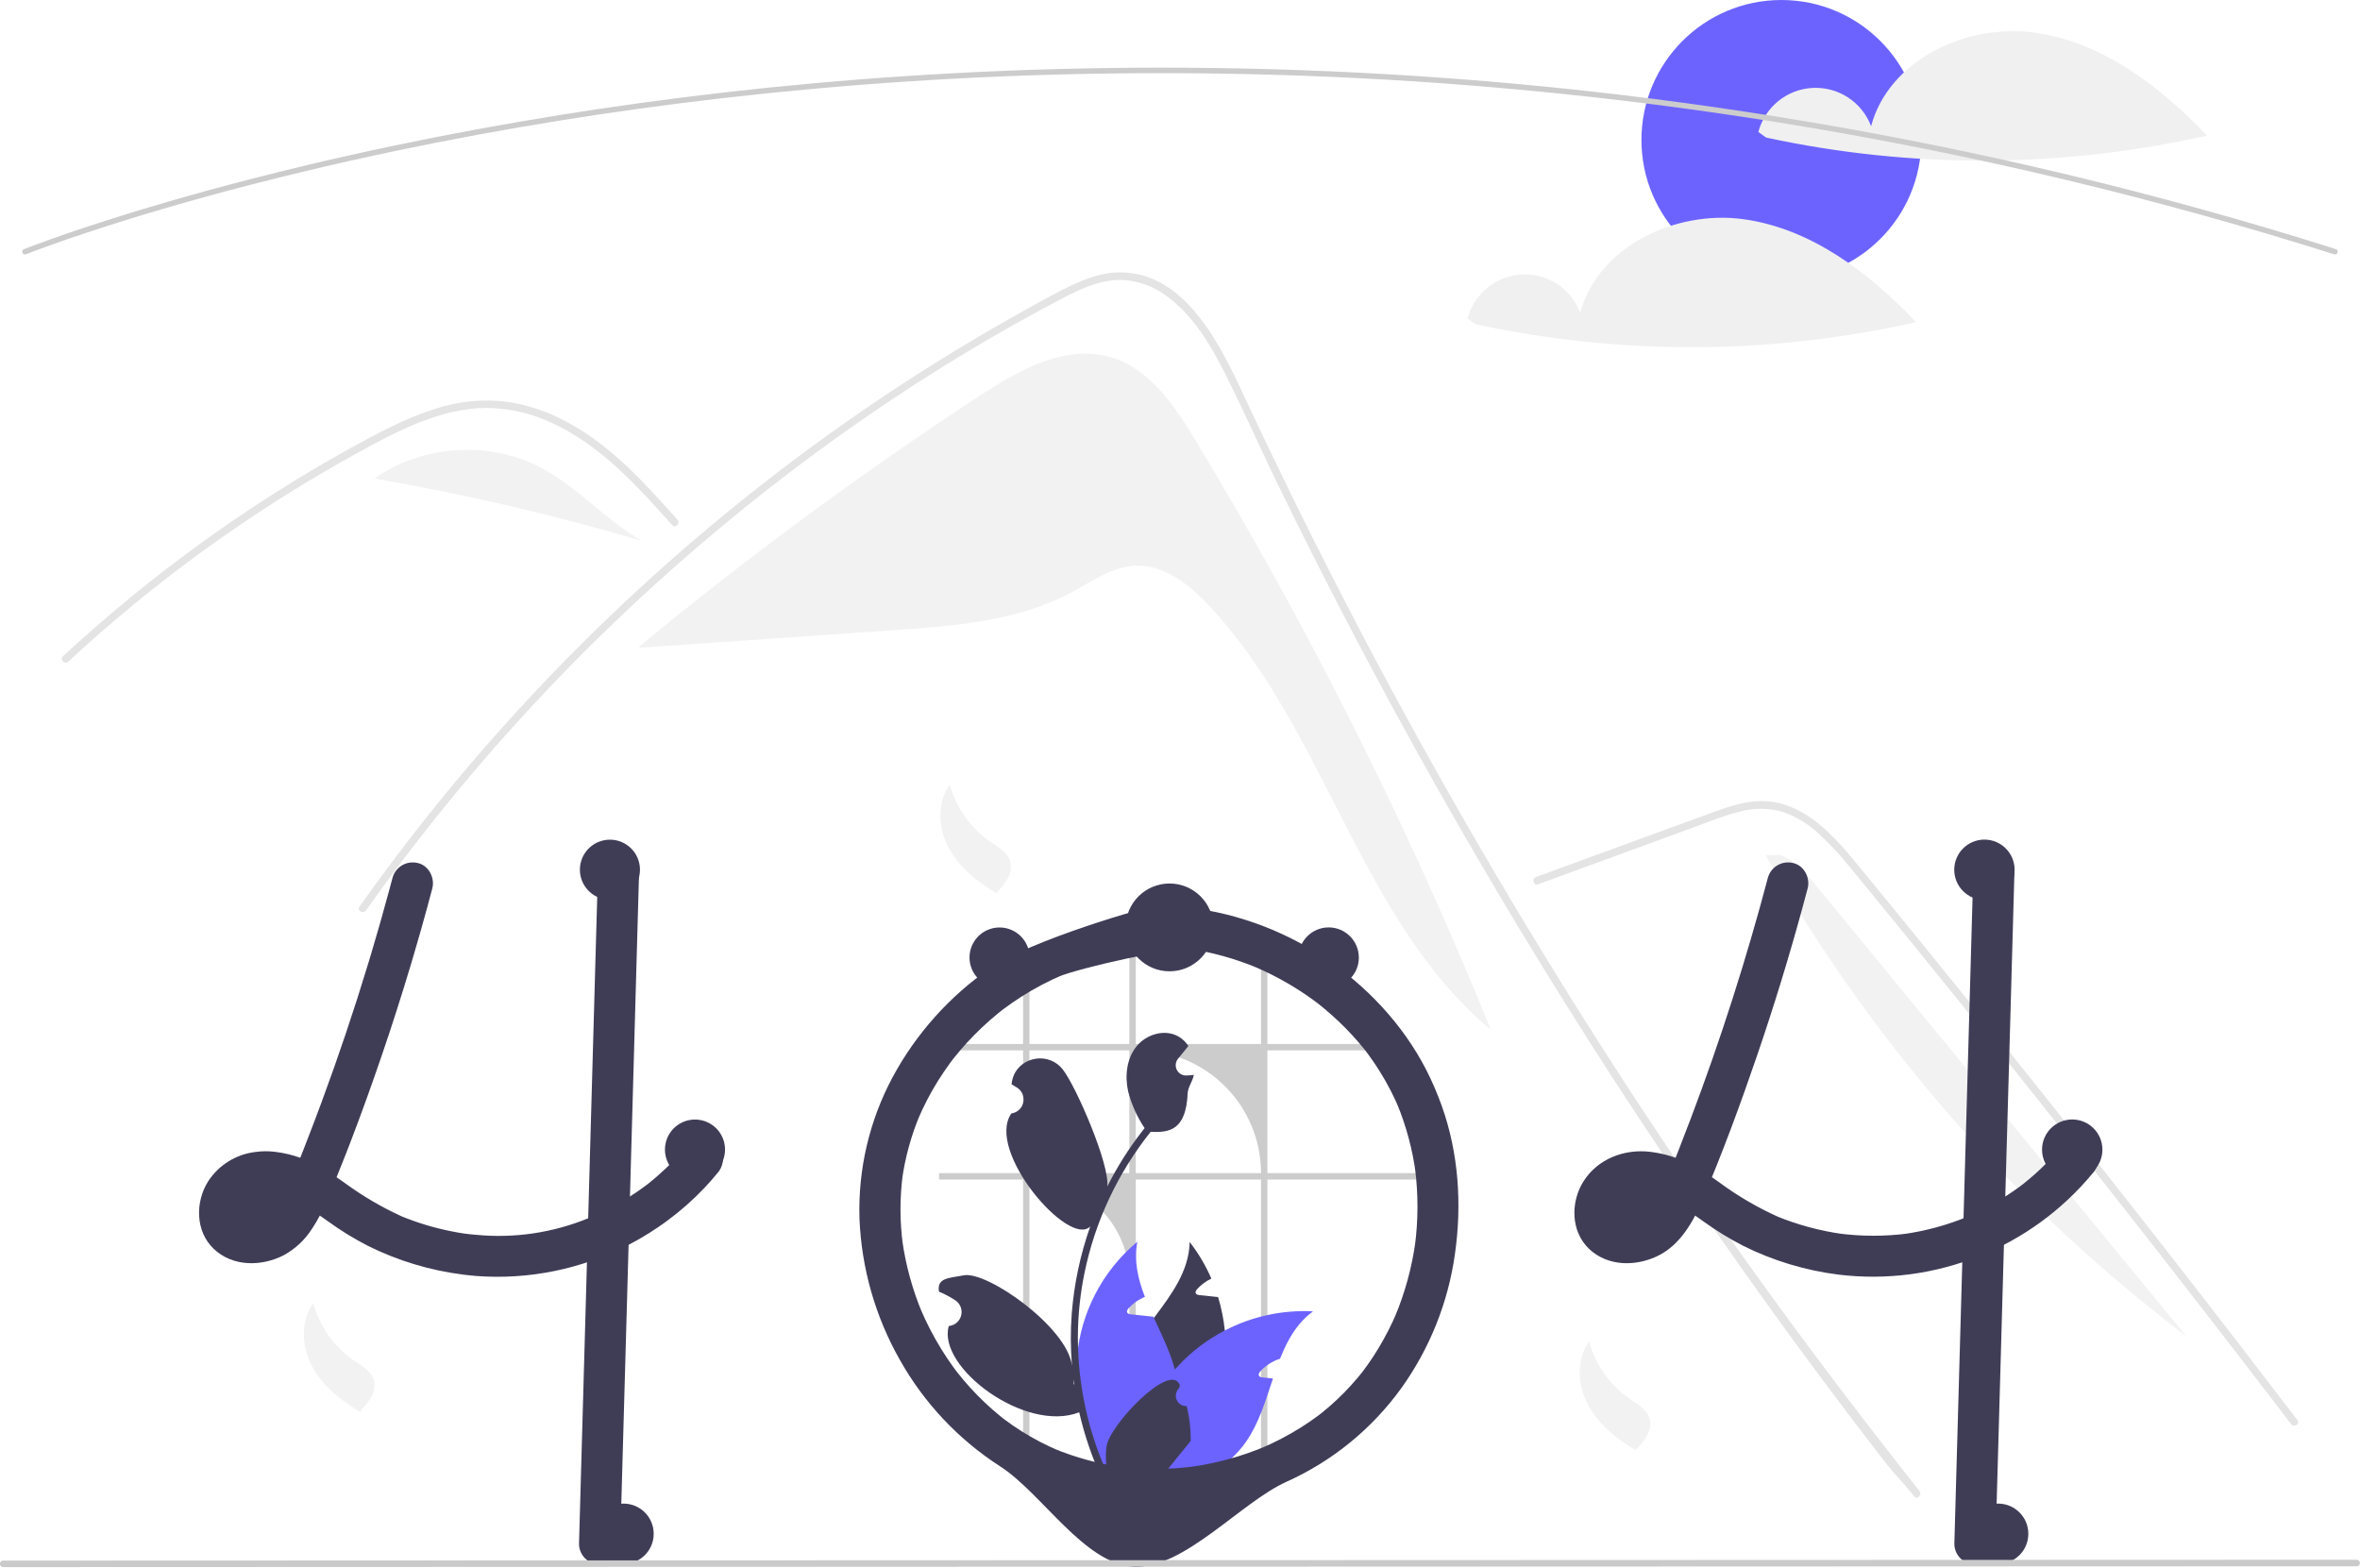
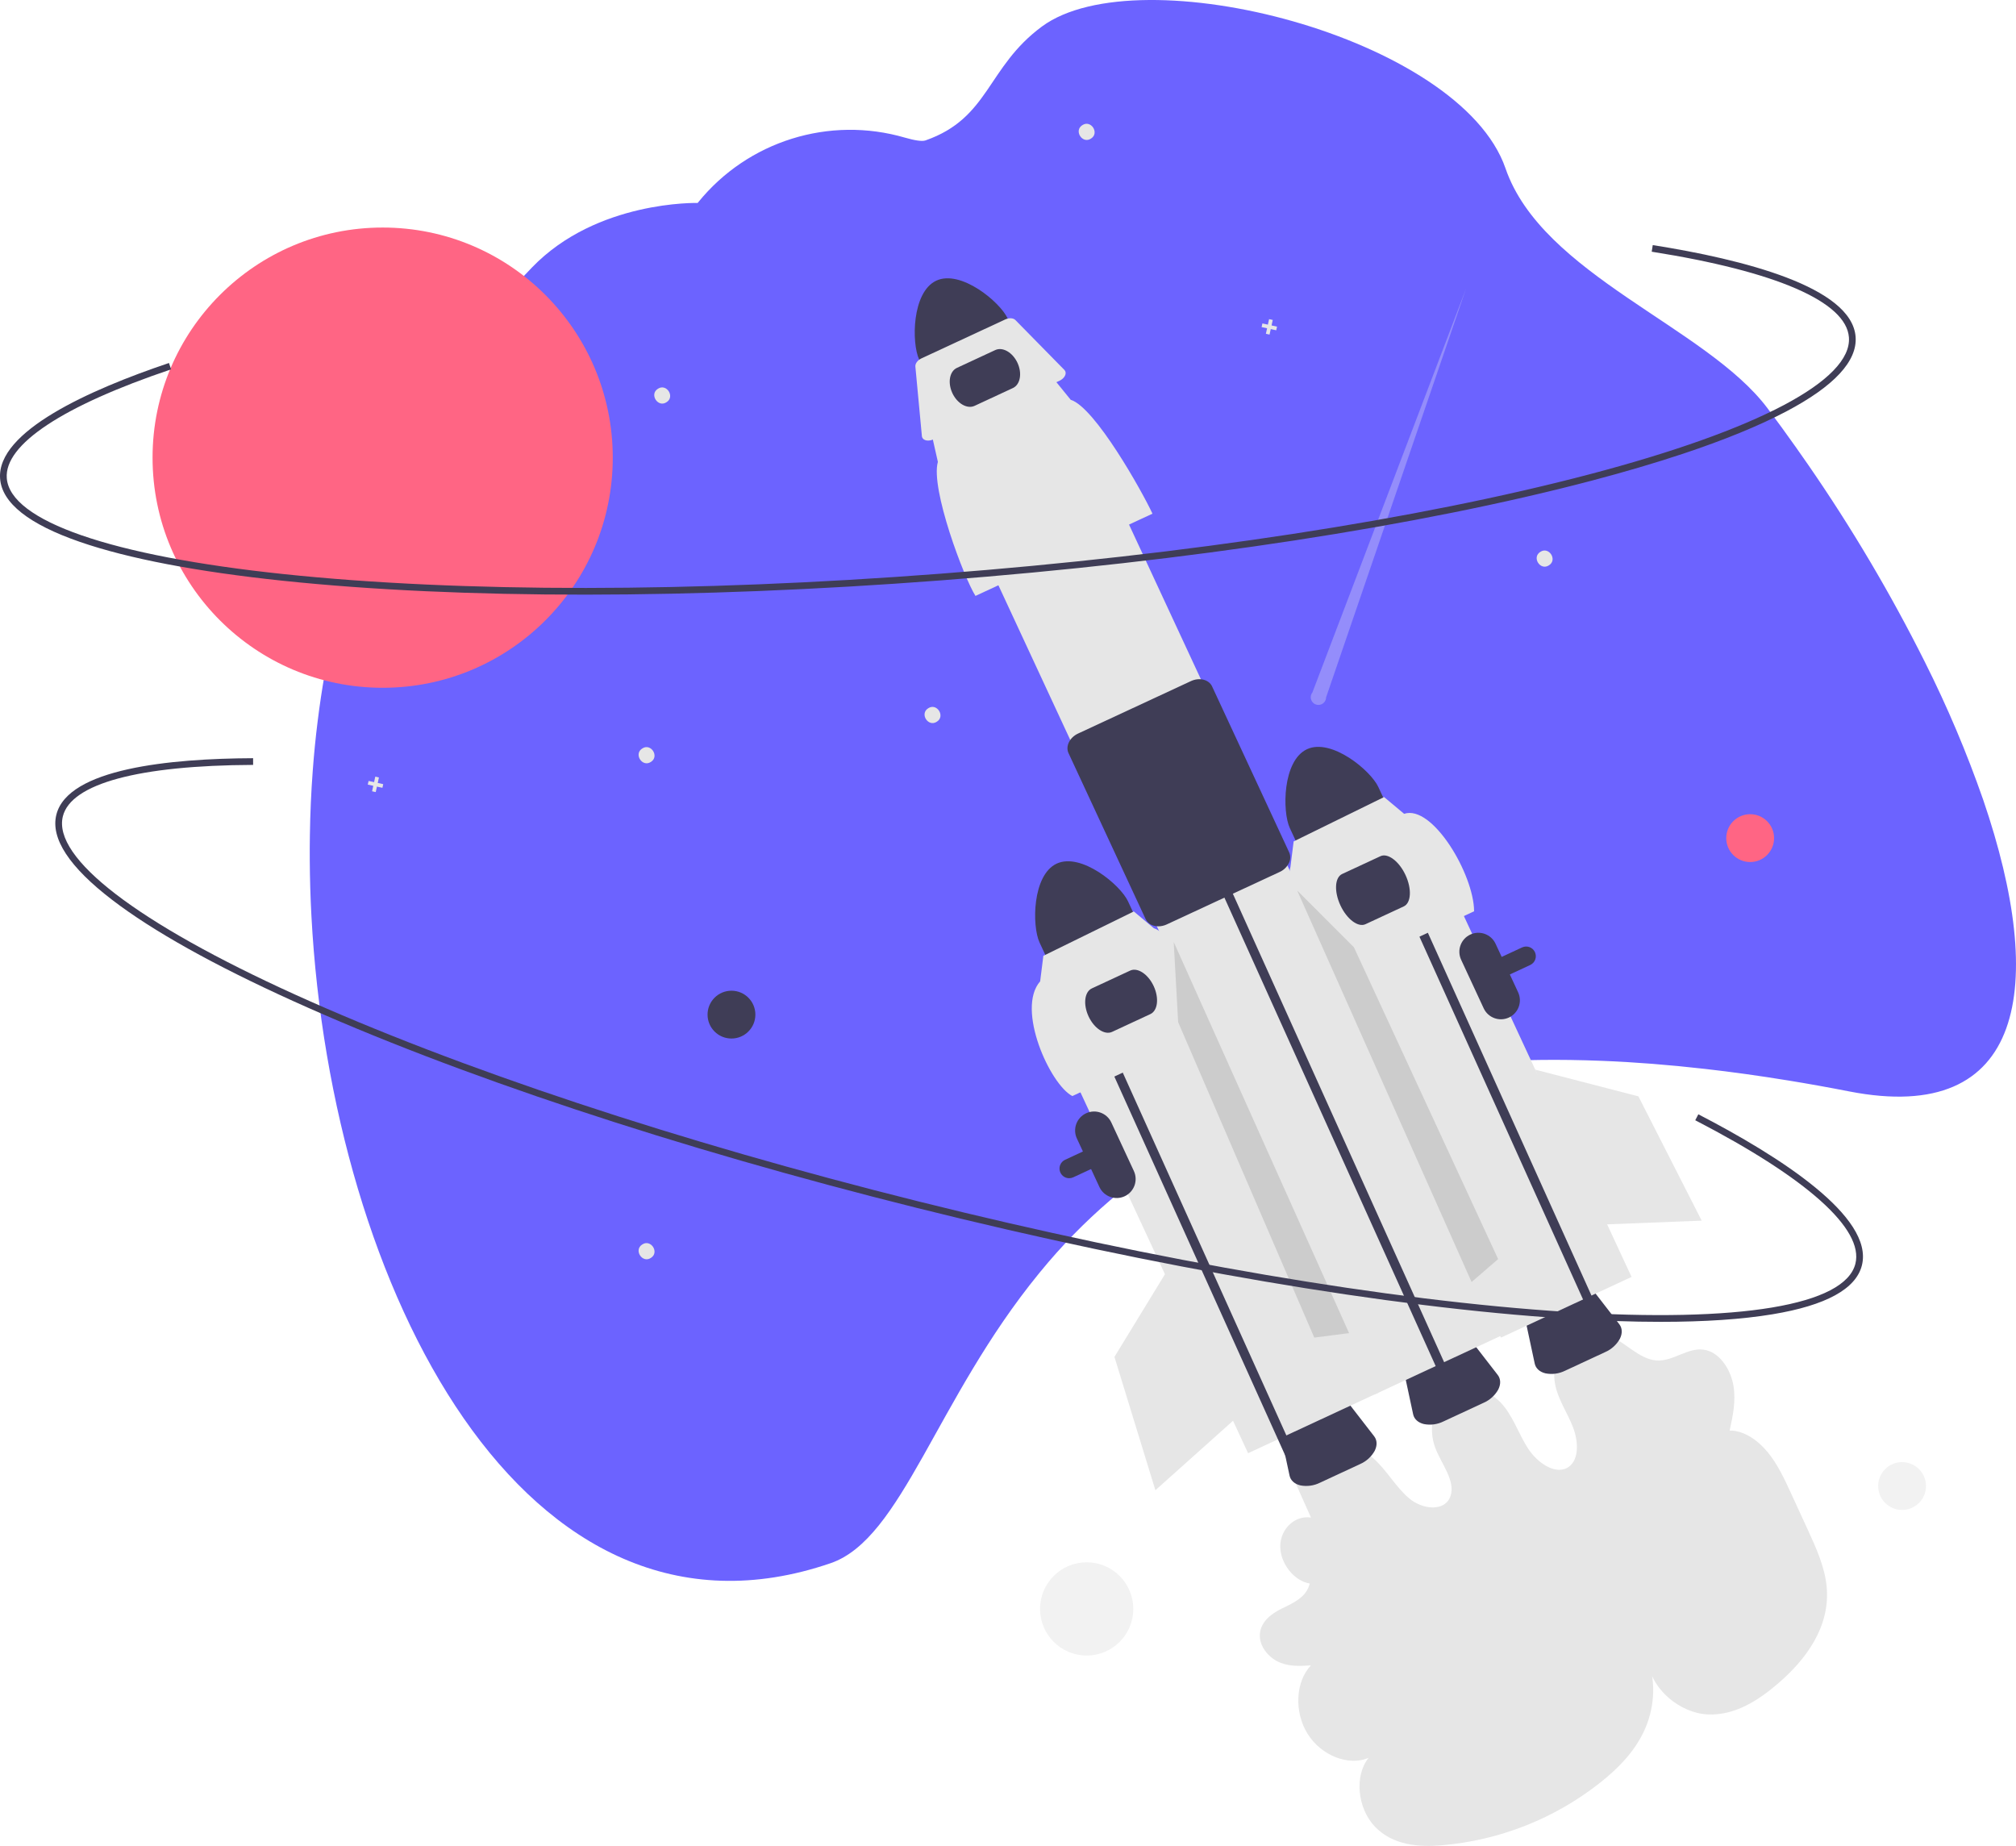
- <svg xmlns="http://www.w3.org/2000/svg" data-name="Layer 1" width="860.131" height="571.148" viewBox="0 0 860.131 571.148">
-   <path d="M605.67,324.953c-7.669-12.684-16.757-26.228-30.99-30.37-16.482-4.796-33.413,4.732-47.775,14.135a1392.157,1392.157,0,0,0-123.893,91.283l.043.492q46.226-3.188,92.451-6.376c22.265-1.535,45.296-3.283,64.972-13.816,7.467-3.997,14.745-9.336,23.206-9.708,10.512-.462,19.677,6.879,26.88,14.549,42.607,45.371,54.937,114.754,102.738,154.616A1516.995,1516.995,0,0,0,605.67,324.953Z" transform="translate(-169.9343 -164.426)" fill="#f2f2f2" />
-   <path d="M867.571,709.781c-4.712-5.95-6.637-7.343-11.285-13.348q-56.764-73.416-106.708-151.792-33.924-53.23-64.483-108.504-14.549-26.278-28.3-52.969-10.67-20.695-20.865-41.638c-1.944-3.988-3.832-7.994-5.711-12.009-4.428-9.442-8.773-18.93-13.439-28.244-5.317-10.616-11.789-21.745-21.553-28.877a29.405,29.405,0,0,0-15.319-5.895c-7.948-.513-15.282,2.769-22.176,6.353-50.439,26.301-97.659,59.276-140.37,96.798A730.778,730.778,0,0,0,303.322,496.247c-1.008,1.439-3.392.064-2.374-1.384q6.009-8.498,12.257-16.813A734.817,734.817,0,0,1,500.805,303.064q18.248-11.826,37.183-22.542c6.362-3.603,12.752-7.16,19.251-10.497,6.371-3.273,13.137-6.215,20.416-6.325,24.77-.385,37.595,27.667,46.405,46.542q4.153,8.911,8.406,17.766,16.075,33.621,33.387,66.628,10.685,20.379,21.837,40.52,34.707,62.718,73.779,122.897c34.506,53.143,68.737,100.089,108.046,149.785C870.596,709.213,868.662,711.175,867.571,709.781Z" transform="translate(-169.9343 -164.426)" fill="#e4e4e4" />
-   <path d="M414.916,355.804c-1.439-1.604-2.869-3.209-4.318-4.813-11.422-12.633-23.679-25.118-39.364-32.361a57.11,57.11,0,0,0-23.927-5.546c-8.562.028-16.932,2.273-24.843,5.418-3.74,1.494-7.398,3.19-11.001,4.996-4.116,2.072-8.159,4.281-12.183,6.509q-11.331,6.27-22.368,13.091-21.961,13.572-42.546,29.216-10.671,8.113-20.902,16.758-9.516,8.031-18.646,16.492c-1.302,1.201-3.245-.743-1.944-1.943,1.604-1.494,3.227-2.979,4.85-4.446q6.875-6.215,13.971-12.193,12.939-10.918,26.549-20.993,21.163-15.676,43.783-29.225,11.304-6.765,22.918-12.963c2.338-1.247,4.703-2.466,7.096-3.621a113.116,113.116,0,0,1,16.868-6.866,60.006,60.006,0,0,1,25.476-2.503,66.327,66.327,0,0,1,23.505,8.131c15.401,8.608,27.346,21.919,38.97,34.909C418.033,355.171,416.099,357.124,414.916,355.804Z" transform="translate(-169.9343 -164.426)" fill="#e4e4e4" />
-   <path d="M730.477,486.711l36.905-13.498,18.323-6.702c5.968-2.183,11.921-4.667,18.09-6.23a28.539,28.539,0,0,1,16.374.209,37.738,37.738,0,0,1,12.771,7.917,103.64,103.64,0,0,1,10.475,11.186c3.989,4.794,7.92,9.639,11.868,14.467q24.441,29.891,48.563,60.041,24.121,30.15,47.92,60.556,23.857,30.48,47.385,61.216,2.882,3.765,5.76,7.534c1.06,1.388,3.449.02,2.375-1.388Q983.582,650.974,959.549,620.184q-24.092-30.864-48.516-61.466-24.424-30.601-49.179-60.937-6.167-7.558-12.354-15.099c-3.48-4.241-6.92-8.527-10.736-12.474-7.005-7.245-15.758-13.648-26.234-13.822-6.16-.102-12.121,1.852-17.844,3.923-6.17,2.232-12.325,4.506-18.486,6.759l-37.163,13.592-9.291,3.398c-1.649.603-.937,3.262.731,2.652Z" transform="translate(-169.9343 -164.426)" fill="#e4e4e4" />
-   <path d="M366.377,334.526c-18.754-9.639-42.771-7.751-60.005,4.291a855.847,855.847,0,0,1,97.371,22.726C390.46,353.759,380.07,341.563,366.377,334.526Z" transform="translate(-169.9343 -164.426)" fill="#f2f2f2" />
-   <path d="M306.188,338.784l-3.61,2.935c1.221-1.027,2.491-1.99,3.795-2.901C306.311,338.807,306.249,338.795,306.188,338.784Z" transform="translate(-169.9343 -164.426)" fill="#f2f2f2" />
-   <path d="M831.549,486.846c-3.633-4.422-7.56-9.052-12.994-10.848l-5.073.2A575.436,575.436,0,0,0,966.749,651.418Q899.149,569.132,831.549,486.846Z" transform="translate(-169.9343 -164.426)" fill="#f2f2f2" />
-   <path d="M516.084,450.367A37.481,37.481,0,0,0,531.015,471.325c2.82,1.92,6.157,3.762,7.122,7.035a8.379,8.379,0,0,1-.874,6.15,24.884,24.884,0,0,1-3.861,5.041l-.137.512c-6.998-4.147-13.656-9.393-17.522-16.551s-4.406-16.539.341-23.145" transform="translate(-169.9343 -164.426)" fill="#f2f2f2" />
-   <path d="M749.084,653.367A37.481,37.481,0,0,0,764.015,674.325c2.82,1.92,6.157,3.762,7.122,7.035a8.379,8.379,0,0,1-.874,6.15,24.884,24.884,0,0,1-3.861,5.041l-.137.512c-6.998-4.147-13.656-9.393-17.522-16.551s-4.406-16.539.341-23.145" transform="translate(-169.9343 -164.426)" fill="#f2f2f2" />
-   <path d="M284.084,639.367A37.481,37.481,0,0,0,299.015,660.325c2.82,1.92,6.157,3.762,7.122,7.035a8.379,8.379,0,0,1-.874,6.15,24.884,24.884,0,0,1-3.861,5.041l-.137.512c-6.998-4.147-13.656-9.393-17.522-16.551s-4.406-16.539.341-23.145" transform="translate(-169.9343 -164.426)" fill="#f2f2f2" />
-   <circle cx="649.249" cy="51" r="51" fill="#6c63ff" />
-   <path d="M911.219,176.296c-24.717-3.341-52.935,10.019-59.341,34.124a21.597,21.597,0,0,0-41.094,2.109l2.83,2.027a372.275,372.275,0,0,0,160.659-.726C957.079,195.76,935.935,179.637,911.219,176.296Z" transform="translate(-169.9343 -164.426)" fill="#f0f0f0" />
-   <path d="M805.219,244.296c-24.717-3.341-52.935,10.019-59.341,34.124a21.597,21.597,0,0,0-41.094,2.109l2.83,2.027a372.275,372.275,0,0,0,160.659-.726C851.079,263.76,829.935,247.637,805.219,244.296Z" transform="translate(-169.9343 -164.426)" fill="#f0f0f0" />
-   <path d="M1020.946,257.154a.982.982,0,0,1-.302-.047C756.237,173.489,523.199,184.424,374.264,208.321c-20.269,3.251-40.591,7.006-60.404,11.161-5.058,1.06-10.306,2.195-15.597,3.378-6.319,1.407-12.554,2.856-18.532,4.306q-3.873.917-7.595,1.849c-3.758.928-7.572,1.895-11.66,2.957-4.568,1.178-9.209,2.413-13.797,3.672a.442.442,0,0,1-.051.015l0.0.001c-5.183,1.415-10.338,2.871-15.323,4.325-2.698.779-5.304,1.548-7.799,2.307-.279.077-.526.151-.776.228l-.536.163c-.311.095-.617.188-.924.275l-.02.006 0.0.001-.812.252c-.968.293-1.912.579-2.841.864-24.545,7.566-38.038,12.949-38.171,13.002a1,1,0,1,1-.744-1.856c.134-.053,13.693-5.463,38.328-13.058.932-.286,1.879-.572,2.85-.866l.754-.234c.026-.01.052-.018.078-.025.305-.087.61-.18.919-.273l.537-.163c.268-.081.531-.161.801-.235,2.479-.754,5.093-1.524,7.798-2.307,4.987-1.455,10.147-2.911,15.334-4.328.016-.006.033-.01.049-.015v-.001c4.604-1.263,9.263-2.503,13.845-3.685,4.094-1.063,7.915-2.032,11.68-2.962q3.738-.93,7.609-1.853c5.985-1.451,12.233-2.902,18.563-4.312,5.299-1.184,10.556-2.322,15.622-3.383,19.843-4.162,40.198-7.923,60.497-11.179C523.096,182.415,756.467,171.463,1021.246,255.201a1.0 1,0,0,1-.301,1.953Z" transform="translate(-169.9343 -164.426)" fill="#ccc" />
-   <path d="M432.923,584.266a6.729,6.729,0,0,0-1.7-2.67,6.43,6.43,0,0,0-.92-.71c-2.61-1.74-6.51-2.13-8.99,0a5.81,5.81,0,0,0-.69.71q-1.11,1.365-2.28,2.67c-1.28,1.46-2.59,2.87-3.96,4.24-.39.38-.78.77-1.18,1.15-.23.23-.46.45-.69.67-.88.84-1.78,1.65-2.69,2.45-.48.43-.96.85-1.45,1.26-.73.61-1.46,1.22-2.2,1.81-.07.05-.14.1-.21.16-.02.01-.03.03-.05.04-.01,0-.02,0-.03.02a.179.179,0,0,0-.07.05c-.22.15-.37.25-.48.34.04-.02.08-.05.12-.07-.18.14-.37.28-.55.42-1.75,1.29-3.54,2.53-5.37,3.69a99.21,99.21,0,0,1-14.22,7.55c-.33.13-.67.27-1.01.4a85.97,85.97,0,0,1-40.85,6.02q-2.13-.165-4.26-.45c-1.64-.24-3.27-.53-4.89-.86a97.932,97.932,0,0,1-18.02-5.44,118.652,118.652,0,0,1-20.66-12.12c-1-.71-2.01-1.42-3.02-2.11,1.15-2.82,2.28-5.64,3.38-8.48.55-1.37,1.08-2.74,1.6-4.12,4.09-10.63,7.93-21.36,11.61-32.13q5.58-16.365,10.53-32.92.51-1.68.99-3.36,2.595-8.745,4.98-17.53c.15-.57.31-1.13.45-1.7q.69-2.52,1.35-5.04c1-3.79-1.26-8.32-5.24-9.23a7.634,7.634,0,0,0-9.22,5.24c-.43,1.62-.86,3.23-1.3,4.85q-3.165,11.745-6.66,23.41-.51,1.68-1.02,3.36-7.71,25.41-16.93,50.31-1.11,3.015-2.25,6.01c-.37.98-.74,1.96-1.12,2.94-.73,1.93-1.48,3.86-2.23,5.79-.43,1.13-.87,2.26-1.31,3.38-.29.71-.57,1.42-.85,2.12a41.809,41.809,0,0,0-8.81-2.12l-.48-.06a27.397,27.397,0,0,0-7.01.06,23.914,23.914,0,0,0-17.24,10.66c-4.77,7.51-4.71,18.25,1.98,24.63,6.89,6.57,17.32,6.52,25.43,2.41a28.351,28.351,0,0,0,10.52-9.86,50.569,50.569,0,0,0,2.74-4.65c.21.14.42.28.63.43.8.56,1.6,1.13,2.39,1.69a111.738,111.738,0,0,0,14.51,8.91,108.359,108.359,0,0,0,34.62,10.47c.27.03.53.07.8.1,1.33.17,2.67.3,4.01.41a103.782,103.782,0,0,0,55.58-11.36q2.175-1.125,4.31-2.36,3.315-1.92,6.48-4.08c1.15-.78,2.27-1.57,3.38-2.4a101.042,101.042,0,0,0,13.51-11.95q2.355-2.475,4.51-5.11a8.061,8.061,0,0,0,2.2-5.3A7.564,7.564,0,0,0,432.923,584.266Zm-165.59,23.82c.21-.15.42-.31.62-.47C267.893,607.766,267.603,607.936,267.333,608.086Zm3.21-3.23c-.23.26-.44.52-.67.78a23.366,23.366,0,0,1-2.25,2.2c-.11.1-.23.2-.35.29a.01.01,0,0,0-.01.01,3.804,3.804,0,0,0-.42.22q-.645.39-1.32.72a17.005,17.005,0,0,1-2.71.75,16.799,16.799,0,0,1-2.13.02h-.02a14.823,14.823,0,0,1-1.45-.4c-.24-.12-.47-.26-.7-.4-.09-.08-.17-.16-.22-.21a2.44,2.44,0,0,1-.27-.29.01.01,0,0,0-.01-.01c-.11-.2-.23-.4-.34-.6a.031.031,0,0,1-.01-.02c-.08-.25-.15-.51-.21-.77a12.511,12.511,0,0,1,.01-1.37,13.467,13.467,0,0,1,.54-1.88,11.068,11.068,0,0,1,.69-1.26c.02-.04.12-.2.23-.38.01-.01.01-.01.01-.02.15-.17.3-.35.46-.51.27-.3.56-.56.85-.83a18.022,18.022,0,0,1,1.75-1.01,19.481,19.481,0,0,1,2.93-.79,24.989,24.989,0,0,1,4.41.04,30.301,30.301,0,0,1,4.1,1.01,36.945,36.945,0,0,1-2.77,4.54C270.623,604.746,270.583,604.806,270.543,604.856Zm-11.12-3.29a2.18,2.18,0,0,1-.31.39A1.409,1.409,0,0,1,259.423,601.566Z" transform="translate(-169.9343 -164.426)" fill="#3f3d56" />
-   <path d="M402.863,482.136q-.135,4.71-.27,9.42-.285,10.455-.59,20.92-.315,11.775-.66,23.54-.165,6.075-.34,12.15-.465,16.365-.92,32.72c-.03,1.13-.07,2.25-.1,3.38q-.225,8.115-.45,16.23-.255,8.805-.5,17.61-.18,6.6-.37,13.21-1.35,47.895-2.7,95.79a7.648,7.648,0,0,1-7.5,7.5,7.561,7.561,0,0,1-7.5-7.5q.75-26.94,1.52-53.88.675-24.36,1.37-48.72.225-8.025.45-16.06.345-12.09.68-24.18c.03-1.13.07-2.25.1-3.38.02-.99.05-1.97.08-2.96q.66-23.475,1.32-46.96.27-9.24.52-18.49.3-10.545.6-21.08c.09-3.09.17-6.17.26-9.26a7.648,7.648,0,0,1,7.5-7.5A7.561,7.561,0,0,1,402.863,482.136Z" transform="translate(-169.9343 -164.426)" fill="#3f3d56" />
-   <path d="M814.291,484.217a893.238,893.238,0,0,1-28.161,87.941c-3.007,7.946-6.083,15.877-9.371,23.712l.756-1.792a54.583,54.583,0,0,1-5.59,10.612q-.229.321-.467.636,1.166-1.49.443-.589c-.254.301-.505.602-.768.895a23.664,23.664,0,0,1-2.249,2.203q-.301.258-.612.504l.938-.729c-.109.257-.873.597-1.111.743a18.254,18.254,0,0,1-2.405,1.219l1.792-.756a19.086,19.086,0,0,1-4.231,1.161l1.994-.268a17.021,17.021,0,0,1-4.298.046l1.994.268a14.002,14.002,0,0,1-3.405-.917l1.792.756a12.012,12.012,0,0,1-1.679-.896c-.271-.177-1.105-.809-.015.025,1.133.866.146.074-.088-.156-.194-.192-.37-.4-.56-.595-.882-.905.996,1.557.397.499a18.182,18.182,0,0,1-.878-1.637l.756,1.792a11.925,11.925,0,0,1-.728-2.651l.268,1.994a13.651,13.651,0,0,1-.003-3.405l-.268,1.994a15.964,15.964,0,0,1,.995-3.68l-.756,1.792a16.729,16.729,0,0,1,1.178-2.298,6.729,6.729,0,0,1,.729-1.071c.049.016-1.269,1.513-.569.757.183-.198.354-.406.539-.602.296-.314.614-.601.926-.898,1.045-.994-1.462.966-.257.179a19.049,19.049,0,0,1,2.749-1.499l-1.792.756a20.311,20.311,0,0,1,4.995-1.34l-1.994.268a25.628,25.628,0,0,1,6.461.076l-1.994-.268a33.211,33.211,0,0,1,7.892,2.22l-1.792-.756c5.39,2.314,10.163,5.749,14.928,9.118a111.95,111.95,0,0,0,14.506,8.906,108.388,108.388,0,0,0,34.622,10.474,103.933,103.933,0,0,0,92.586-36.752,8.078,8.078,0,0,0,2.197-5.303,7.632,7.632,0,0,0-2.197-5.303c-2.752-2.526-7.949-3.239-10.607,0a95.636,95.636,0,0,1-8.107,8.727q-2.017,1.914-4.142,3.71-1.214,1.026-2.461,2.011c-.393.311-1.619,1.138.263-.197-.431.306-.845.64-1.271.955a99.269,99.269,0,0,1-20.332,11.565l1.792-.756a96.836,96.836,0,0,1-24.171,6.622l1.994-.268a97.643,97.643,0,0,1-25.754-.038l1.994.268a99.8,99.8,0,0,1-24.857-6.77l1.792.756a116.025,116.025,0,0,1-21.736-12.591,86.877,86.877,0,0,0-11.113-6.994,42.824,42.824,0,0,0-14.438-4.389c-9.439-1.111-19.057,2.566-24.246,10.72-4.776,7.505-4.714,18.244,1.974,24.625,6.888,6.572,17.318,6.517,25.436,2.406,7.817-3.959,12.513-12.185,15.815-19.942,7.431-17.455,14.01-35.314,20.14-53.263q9.097-26.637,16.499-53.813.917-3.366,1.807-6.739c1.001-3.789-1.261-8.32-5.238-9.226a7.633,7.633,0,0,0-9.226,5.238Z" transform="translate(-169.9343 -164.426)" fill="#3f3d56" />
-   <path d="M889.124,482.136l-2.7,95.793-2.685,95.294-1.518,53.884a7.565,7.565,0,0,0,7.5,7.5,7.649,7.649,0,0,0,7.5-7.5l2.7-95.793,2.685-95.294,1.518-53.884a7.565,7.565,0,0,0-7.5-7.5,7.649,7.649,0,0,0-7.5,7.5Z" transform="translate(-169.9343 -164.426)" fill="#3f3d56" />
-   <path d="M629.526,700.361h2.329V594.319h54.329v-2.323H631.855V547.252H673.81q-.923-1.173-1.899-2.317H631.855V515.382c-.77-.328-1.547-.645-2.329-.944V544.935h-45.652V507.07c-.782.036-1.553.09-2.329.155v37.71h-36.42V516.684c-.782.346-1.553.711-2.317,1.093V544.935h-30.616v2.317h30.616v44.744h-30.616v2.323h30.616V700.361h2.317V594.319a36.413,36.413,0,0,1,36.42,36.42v69.622h2.329V594.319h45.652Zm-84.401-108.365V547.252h36.42v44.744Zm38.749,0V547.252h.914a44.741,44.741,0,0,1,44.738,44.744Z" transform="translate(-169.9343 -164.426)" opacity="0.2" />
-   <path d="M615.303,668.566a63.059,63.059,0,0,1-20.05,33.7c-.74.64-1.48,1.26-2.25,1.87q-2.805.255-5.57.52c-1.53.14-3.04.29-4.54.43l-.27.03-.19-1.64-.76-6.64a37.623,37.623,0,0,1-3.3-32.44c2.64-7.12,7.42-13.41,12.12-19.65,6.49-8.62,12.8-17.14,13.03-27.65a60.544,60.544,0,0,1,7.9,13.33,16.432,16.432,0,0,0-5.12,3.77c-.41.45-.82,1.08-.54,1.62.24.46.84.57,1.36.63,1.25.13,2.51.26,3.76.39,1,.11,2,.21,3,.32a63.99,63.99,0,0,1,2.45,12.18A61.189,61.189,0,0,1,615.303,668.566Z" transform="translate(-169.9343 -164.426)" fill="#3f3d56" />
-   <path d="M648.503,642.356c-5.9,4.29-9.35,10.46-12.03,17.26a16.628,16.628,0,0,0-7.17,4.58c-.41.45-.82,1.08-.54,1.62.24.46.84.57,1.36.63,1.25.13,2.51.26,3.76.39-2.68,8.04-5.14,16.36-9.88,23.15a36.989,36.989,0,0,1-12.03,10.91,38.492,38.492,0,0,1-4.02,1.99q-7.62.585-14.95,1.25-2.805.255-5.57.52c-1.53.14-3.04.29-4.54.43q-.015-.825,0-1.65a63.304,63.304,0,0,1,15.25-39.86c.45-.52.91-1.03,1.38-1.54a61.792,61.792,0,0,1,16.81-12.7A62.654,62.654,0,0,1,648.503,642.356Z" transform="translate(-169.9343 -164.426)" fill="#6c63ff" />
-   <path d="M589.163,699.526l-1.15,3.4-.58,1.73c-1.53.14-3.04.29-4.54.43l-.27.03c-1.66.17-3.31.34-4.96.51-.43-.5-.86-1.01-1.28-1.53a62.03,62.03,0,0,1,8.07-87.11c-1.32,6.91.22,13.53,2.75,20.1-.27.11-.53.22-.78.34a16.432,16.432,0,0,0-5.12,3.77c-.41.45-.82,1.08-.54,1.62.24.46.84.57,1.36.63,1.25.13,2.51.26,3.76.39,1,.11,2,.21,3,.32q.705.075,1.41.15c.07.15.13.29.2.44,2.85,6.18,5.92,12.39,7.65,18.83a43.666,43.666,0,0,1,1.02,4.91A37.604,37.604,0,0,1,589.163,699.526Z" transform="translate(-169.9343 -164.426)" fill="#6c63ff" />
-   <path d="M689.821,554.487c-8.609-16.792-21.946-30.921-37.632-41.304a114.237,114.237,0,0,0-52.563-18.38q-3.69-.335-7.399-.393c-2.921-.044-46.866,12.632-61.587,22.982a114.295,114.295,0,0,0-35.333,39.527,102.5,102.5,0,0,0-12.126,51.633,113.564,113.564,0,0,0,14.703,51.476,110.475,110.475,0,0,0,36.444,38.746C549.667,708.561,565.074,734.51,583.183,735.426c18.246.923,39.054-23.555,55.695-30.987a104.425,104.425,0,0,0,41.726-34.005,110.25,110.25,0,0,0,19.599-48.948c2.574-18.083,1.374-36.733-4.801-54.016a111.86,111.86,0,0,0-5.58-12.983c-1.78-3.505-6.996-4.796-10.261-2.691a7.68,7.68,0,0,0-2.691,10.261q1.568,3.088,2.915,6.278l-.756-1.792a101.151,101.151,0,0,1,6.876,25.538l-.268-1.994a109.229,109.229,0,0,1-.066,28.683l.268-1.994a109.734,109.734,0,0,1-7.555,27.674l.756-1.792a104.212,104.212,0,0,1-6.672,13.098q-1.923,3.186-4.081,6.222c-.632.888-1.283,1.761-1.939,2.631-.856,1.136,1.167-1.483.282-.369-.151.19-.3.38-.452.569q-.681.852-1.382,1.688a93.613,93.613,0,0,1-10.176,10.384q-1.366,1.192-2.778,2.331c-.469.378-.932.773-1.421,1.125.019-.013,1.58-1.199.656-.511-.29.216-.579.436-.87.652q-2.91,2.156-5.974,4.092a103.485,103.485,0,0,1-14.756,7.713l1.792-.756a109.215,109.215,0,0,1-27.597,7.552l1.994-.268a108.154,108.154,0,0,1-28.589.051l1.994.268a99.835,99.835,0,0,1-25.095-6.784l1.792.756a93.643,93.643,0,0,1-13.416-6.991q-3.174-2-6.184-4.247c-.286-.214-.57-.43-.855-.645-.915-.691.658.51.67.518a19.169,19.169,0,0,1-1.535-1.225q-1.454-1.184-2.861-2.422a101.989,101.989,0,0,1-10.493-10.709q-1.213-1.434-2.374-2.911c-.335-.426-.947-1.29.404.529-.178-.239-.362-.474-.542-.712q-.647-.858-1.276-1.728-2.203-3.048-4.188-6.246a109.29,109.29,0,0,1-7.805-15.108l.756,1.792a106.588,106.588,0,0,1-7.34-26.837l.268,1.994a97.866,97.866,0,0,1-.048-25.636l-.268,1.994A94.673,94.673,0,0,1,505.276,570.55l-.756,1.792a101.557,101.557,0,0,1,7.195-13.856q2.066-3.323,4.378-6.485.525-.718,1.062-1.428c.324-.428,1.215-1.493-.305.388.149-.184.293-.374.439-.56q1.269-1.608,2.6-3.165A107.402,107.402,0,0,1,530.772,536.215q1.474-1.292,2.995-2.529.691-.562,1.391-1.113c.187-.147.376-.291.562-.439-1.997,1.59-.555.433-.102.093q3.134-2.348,6.435-4.461a103.644,103.644,0,0,1,15.387-8.108l-1.792.756c7.76-3.258,42.141-10.949,48.394-10.11l-1.994-.268A106.225,106.225,0,0,1,628.768,517.419l-1.792-.756a110.313,110.313,0,0,1,12.6,6.329q3.043,1.784,5.967,3.763,1.384.937,2.738,1.915.677.489,1.346.989c.248.185.494.373.741.558,1.039.779-1.431-1.128-.342-.267a110.843,110.843,0,0,1,10.368,9.253q2.401,2.445,4.637,5.045,1.147,1.334,2.246,2.708c.364.455,1.605,2.101.084.085.372.493.747.982,1.114,1.479a97.977,97.977,0,0,1,8.392,13.538c1.793,3.498,6.987,4.802,10.261,2.691A7.677,7.677,0,0,0,689.821,554.487Z" transform="translate(-169.9343 -164.426)" fill="#3f3d56" />
-   <path d="M602.431,676.882a3.78,3.78,0,0,1-2.739-6.551c.095-.379.164-.651.259-1.03q-.051-.124-.103-.247c-3.48-8.298-25.685,14.833-26.645,22.632a30.029,30.029,0,0,0,.527,10.328A120.392,120.392,0,0,1,562.778,652.01a116.202,116.202,0,0,1,.721-12.963q.597-5.293,1.657-10.511a121.787,121.787,0,0,1,24.151-51.616c6.874.384,12.898-.663,13.48-13.985.103-2.37,1.861-4.422,2.248-6.756-.656.086-1.323.14-1.979.183-.204.011-.42.021-.624.032l-.077.003a3.745,3.745,0,0,1-3.076-6.101q.425-.523.851-1.046c.43-.538.871-1.065,1.302-1.603a1.865,1.865,0,0,0,.14-.161c.495-.613.99-1.216,1.485-1.829a10.829,10.829,0,0,0-3.55-3.432c-4.959-2.905-11.801-.893-15.384,3.593-3.593,4.486-4.271,10.779-3.023,16.384a43.398,43.398,0,0,0,6.003,13.383c-.269.344-.549.678-.818,1.022a122.574,122.574,0,0,0-12.794,20.268c1.016-7.939-11.412-36.608-16.218-42.681-5.773-7.294-17.611-4.111-18.628,5.136q-.015.134-.029.268,1.071.604,2.096,1.282a5.127,5.127,0,0,1-2.067,9.33l-.105.016c-9.556,13.644,21.077,49.155,28.745,41.181a125.11,125.11,0,0,0-6.734,31.693,118.664,118.664,0,0,0,.086,19.16l-.032-.226C558.902,648.154,529.674,627.514,521.139,629.233c-4.917.99-9.76.765-9.013,5.725q.018.119.036.237a34.442,34.442,0,0,1,3.862,1.861q1.071.604,2.096,1.282a5.127,5.127,0,0,1-2.067,9.33l-.105.016c-.075.011-.14.022-.215.032-4.35,14.966,27.907,39.12,47.518,31.435h.011a125.075,125.075,0,0,0,8.402,24.528H601.679c.108-.334.204-.678.301-1.011a34.102,34.102,0,0,1-8.305-.495c2.227-2.733,4.454-5.487,6.681-8.219a1.861,1.861,0,0,0,.14-.161c1.13-1.398,2.27-2.786,3.399-4.185l.001-.002a49.952,49.952,0,0,0-1.464-12.725Zm-34.371-67.613.016-.021-.016.043Zm-6.648,59.932-.258-.581c.011-.42.011-.839,0-1.269,0-.118-.021-.237-.021-.355.097.742.183,1.485.29,2.227Z" transform="translate(-169.9343 -164.426)" fill="#3f3d56" />
-   <circle cx="95.249" cy="439" r="11" fill="#3f3d56" />
-   <circle cx="227.249" cy="559" r="11" fill="#3f3d56" />
-   <circle cx="728.249" cy="559" r="11" fill="#3f3d56" />
-   <circle cx="755.249" cy="419" r="11" fill="#3f3d56" />
-   <circle cx="723.249" cy="317" r="11" fill="#3f3d56" />
-   <path d="M434.183,583.426a10.949,10.949,0,1,1-.21-2.16A10.992,10.992,0,0,1,434.183,583.426Z" transform="translate(-169.9343 -164.426)" fill="#3f3d56" />
-   <circle cx="484.249" cy="349" r="11" fill="#3f3d56" />
-   <path d="M545.183,513.426a10.949,10.949,0,1,1-.21-2.16A10.992,10.992,0,0,1,545.183,513.426Z" transform="translate(-169.9343 -164.426)" fill="#3f3d56" />
-   <path d="M403.183,481.426a10.949,10.949,0,1,1-.21-2.16A10.992,10.992,0,0,1,403.183,481.426Z" transform="translate(-169.9343 -164.426)" fill="#3f3d56" />
-   <circle cx="599.249" cy="443" r="11" fill="#3f3d56" />
-   <circle cx="426.249" cy="338" r="16" fill="#3f3d56" />
-   <path d="M1028.875,735.267l-857.75.307a1.191,1.191,0,1,1,0-2.381l857.75-.307a1.191,1.191,0,0,1,0,2.381Z" transform="translate(-169.9343 -164.426)" fill="#cacaca" />
+ <svg xmlns="http://www.w3.org/2000/svg" data-name="Layer 1" width="902.419" height="826.207" viewBox="0 0 902.419 826.207">
+   <path d="M726.95,696.708l8.672,19.444c-7.049-1.122-13.604,4.898-13.751,12.629s6.14,15.774,13.189,16.873c-1.347,6.002-7.161,8.649-12.207,11.075s-10.485,6.45-10.11,12.845c.301,5.135,4.548,9.669,9.058,11.492s9.241,1.543,13.809,1.237c-6.921,7.24-7.596,20.848-1.517,30.611s18.217,14.569,27.305,10.811c-6.422,7.989-5.027,22.618,2.943,30.862,8.034,8.311,19.678,9.115,29.857,8.24a132.238,132.238,0,0,0,71.007-28.14c7.782-6.183,15.05-13.456,19.49-22.941s5.747-21.496,1.612-32.29c1.115,13.522,14.65,24.203,26.826,24.8s22.807-6.261,31.841-14.081c12.014-10.4,23.137-24.979,21.488-42.967-.816-8.905-4.706-17.469-8.521-25.765l-7.396-16.083c-2.986-6.493-6.039-13.095-10.533-18.544s-10.731-9.667-16.973-9.626c1.427-6.52,2.861-13.283,1.665-20.211s-5.776-14.101-12.004-15.723c-7.927-2.065-14.645,5.25-22.616,4.561-7.671-.664-14.01-8.362-21.459-11.412a17.178,17.178,0,0,0-18.537,3.206c-4.722,4.61-6.69,12.398-4.996,19.767,1.484,6.455,5.435,12.149,7.832,18.375s2.77,14.231-1.835,17.631c-5.557,4.103-14.014-1.48-18.356-8.235s-6.834-14.933-12.324-20.614c-6.479-6.705-16.621-8.276-23.293-3.608s-9.222,15.119-5.859,24.004c2.75,7.264,9.049,14.614,6.864,21.454-2.309,7.23-12.413,6.314-18.507,1.205s-10.141-12.806-16.161-18.03c-6.114-5.306-14.098-7.63-21.107-6.146a21.731,21.731,0,0,0-15.573,13.915" transform="translate(-148.7907 -36.89661)" fill="#e6e6e6" />
+   <path d="M867.347,642.066l-17.993,8.36a13.812,13.812,0,0,1-8.734,1.177c-2.612-.618-4.377-2.215-4.841-4.383l-4.187-19.554c-.79-3.689,2.265-8.053,7.264-10.376l9.937-4.617c4.999-2.323,10.305-1.843,12.614,1.14l12.244,15.81c1.358,1.753,1.44,4.132.228,6.527A13.812,13.812,0,0,1,867.347,642.066Z" transform="translate(-148.7907 -36.89661)" fill="#3f3d56" />
+   <path d="M309.43,280.659A353.998,353.998,0,0,1,386.932,156.602c29.006-30.112,74.15-28.861,74.15-28.861l.258-.32A87.58,87.58,0,0,1,553.893,98.509c4.304,1.235,7.615,1.783,9.189,1.232,28.707-10.047,27.358-32.724,52.126-50.993,43.367-31.987,187.211,4.654,207.494,63.514,16.439,47.705,89.82,70.827,117.236,107.317q6.431,8.559,12.618,17.316,2.901,4.068,5.737,8.198a730.428,730.428,0,0,1,52.147,88.155,514.113,514.113,0,0,1,26.101,61.684c28.591,83.582,18.814,145.855-60.021,130.47q-13.998-2.739-27.324-4.901-19.296-3.149-37.246-5.176-24.172-2.749-45.994-3.602-7.337-.295-14.405-.396c-69.67-.966-121.349,12.146-160.719,32.502q-10.011,5.163-18.973,10.923a236.054,236.054,0,0,0-26.08,19.319,254.898,254.898,0,0,0-31.422,32.197l-.522.639c-46.048,56.326-61.203,118.682-93.235,129.661C383.674,783.51,297.074,613.35,288.193,446.896q-.673-12.582-.743-25.091-.042-5.592.055-11.154c.141-9.673.567-19.285,1.281-28.78q.4-5.445.928-10.833c.388-3.873.81-7.724,1.298-11.55C294.495,331.442,300.589,304.758,309.43,280.659Z" transform="translate(-148.7907 -36.89661)" fill="#6c63ff" />
+   <path d="M733.834,372.24c-10.935,5.091-11.115,27.895-7.686,35.284l6.214,13.374,39.609-18.403-6.214-13.374C762.321,381.735,744.777,367.166,733.834,372.24Z" transform="translate(-148.7907 -36.89661)" fill="#3f3d56" />
+   <path d="M627.393,564.256a4.333,4.333,0,0,1-4.07-5.819,4.3,4.3,0,0,1,2.243-2.44L830.12,460.958a4.33,4.33,0,0,1,5.752,2.102,4.336,4.336,0,0,1-2.103,5.752h-0L629.215,563.85A4.306,4.306,0,0,1,627.393,564.256Z" transform="translate(-148.7907 -36.89661)" fill="#3f3d56" />
+   <rect x="771.788" y="414.474" width="64.474" height="217.68" transform="translate(-294.4339 350.6066) rotate(-24.9202)" fill="#e6e6e6" />
+   <path d="M567.905,162.514c-10.935,5.091-11.115,27.895-7.686,35.284l6.214,13.374,39.609-18.403L599.827,179.395C596.392,172.009,578.848,157.44,567.905,162.514Z" transform="translate(-148.7907 -36.89661)" fill="#3f3d56" />
+   <path d="M812.919,664.761l-17.993,8.36a13.812,13.812,0,0,1-8.734,1.177c-2.612-.618-4.377-2.215-4.841-4.383l-4.187-19.554c-.79-3.689,2.265-8.053,7.264-10.376l9.937-4.617c4.999-2.323,10.305-1.843,12.614,1.14L819.224,652.319c1.358,1.753,1.44,4.132.228,6.527A13.812,13.812,0,0,1,812.919,664.761Z" transform="translate(-148.7907 -36.89661)" fill="#3f3d56" />
+   <path d="M757.601,692.207,739.608,700.566a13.812,13.812,0,0,1-8.734,1.177c-2.612-.618-4.377-2.215-4.841-4.383l-4.187-19.554c-.79-3.689,2.265-8.053,7.264-10.376l9.937-4.617c4.999-2.323,10.305-1.843,12.614,1.14l12.244,15.81c1.358,1.753,1.44,4.132.228,6.527A13.812,13.812,0,0,1,757.601,692.207Z" transform="translate(-148.7907 -36.89661)" fill="#3f3d56" />
+   <rect x="668.302" y="227.978" width="64.474" height="440.016" transform="translate(-272.3289 299.9887) rotate(-24.9202)" fill="#e6e6e6" />
+   <polyline points="548.951 403.691 542.39 389.254 546.167 387.512 552.708 401.903 647.423 611.909 643.65 613.662" fill="#3f3d56" />
+   <polyline points="622.951 391.691 616.39 377.254 620.167 375.512 626.708 389.903 721.423 599.909 717.65 601.662" fill="#3f3d56" />
+   <path d="M664.671,266.814l-79.226,36.809c-5.044-7.847-20.249-48.06-16.835-59.991l-2.563-11.378,54.703-25.416,7.322,9.007C638.942,219.18,660.102,256.951,664.671,266.814Z" transform="translate(-148.7907 -36.89661)" fill="#e6e6e6" />
+   <path d="M623.037,207.325l-56.451,26.228c-2.084.968-4.303.612-4.956-.795a1.952,1.952,0,0,1-.172-.643l-2.922-31.168c-.125-1.335,1.017-2.847,2.761-3.658L598.734,179.896c1.744-.81,3.637-.708,4.576.249l21.936,22.334c1.122,1.142.513,3.098-1.361,4.367A6.081,6.081,0,0,1,623.037,207.325Z" transform="translate(-148.7907 -36.89661)" fill="#e6e6e6" />
+   <path d="M667.313,451.514a7.626,7.626,0,0,1-1.814-.214,5.604,5.604,0,0,1-3.896-3.025L627.09,373.992c-1.428-3.075.489-7.008,4.274-8.767l50.536-23.48c3.786-1.76,8.027-.688,9.457,2.387l34.513,74.283a5.603,5.603,0,0,1-.201,4.929,8.506,8.506,0,0,1-4.074,3.838l-50.536,23.479A8.92,8.92,0,0,1,667.313,451.514Z" transform="translate(-148.7907 -36.89661)" fill="#3f3d56" />
+   <rect x="658.612" y="466.208" width="64.474" height="217.68" transform="translate(-326.7693 307.736) rotate(-24.9202)" fill="#e6e6e6" />
+   <path d="M602.189,210.581l-17.147,7.967c-3.309,1.537-7.773-1.024-9.95-5.71s-1.256-9.749,2.053-11.286l17.147-7.967c3.309-1.537,7.773,1.024,9.95,5.71S605.498,209.044,602.189,210.581Z" transform="translate(-148.7907 -36.89661)" fill="#3f3d56" />
+   <path d="M621.799,423.444c-10.935,5.091-11.115,27.895-7.686,35.284l6.214,13.374,39.609-18.403L653.722,440.324C650.287,432.939,632.742,418.37,621.799,423.444Z" transform="translate(-148.7907 -36.89661)" fill="#3f3d56" />
+   <path d="M440.152,377.925c-3.862,2.573-7.815-3.551-3.878-6.01C440.135,369.342,444.088,375.466,440.152,377.925Z" transform="translate(-148.7907 -36.89661)" fill="#e6e6e6" />
+   <path d="M842.152,289.925c-3.862,2.573-7.815-3.551-3.878-6.01C842.135,281.342,846.088,287.466,842.152,289.925Z" transform="translate(-148.7907 -36.89661)" fill="#e6e6e6" />
+   <path d="M568.152,359.925c-3.862,2.573-7.815-3.551-3.878-6.01C568.135,351.342,572.088,357.466,568.152,359.925Z" transform="translate(-148.7907 -36.89661)" fill="#e6e6e6" />
+   <path d="M440.152,599.925c-3.862,2.573-7.815-3.551-3.878-6.01C440.135,591.342,444.088,597.466,440.152,599.925Z" transform="translate(-148.7907 -36.89661)" fill="#e6e6e6" />
+   <path d="M637.152,98.925c-3.862,2.573-7.815-3.551-3.878-6.01C637.135,90.342,641.088,96.466,637.152,98.925Z" transform="translate(-148.7907 -36.89661)" fill="#e6e6e6" />
+   <path d="M447.152,216.925c-3.862,2.573-7.815-3.551-3.878-6.01C447.135,208.342,451.088,214.466,447.152,216.925Z" transform="translate(-148.7907 -36.89661)" fill="#e6e6e6" />
+   <polygon points="571.639 146.2 569.182 145.661 569.72 143.203 568.082 142.844 567.543 145.302 565.086 144.764 564.727 146.402 567.184 146.941 566.646 149.398 568.284 149.757 568.823 147.299 571.28 147.838 571.639 146.2" fill="#e6e6e6" />
+   <polygon points="171.542 350.978 169.085 350.439 169.623 347.982 167.985 347.623 167.446 350.08 164.988 349.542 164.629 351.18 167.087 351.719 166.549 354.177 168.187 354.535 168.726 352.078 171.183 352.616 171.542 350.978" fill="#e6e6e6" />
+   <path d="M824.22,492.333a8.51,8.51,0,0,1-11.29-4.127l-10.113-21.765a8.5,8.5,0,0,1,15.417-7.163l10.113,21.765A8.51,8.51,0,0,1,824.22,492.333Z" transform="translate(-148.7907 -36.89661)" fill="#3f3d56" />
+   <path d="M652.22,572.333a8.51,8.51,0,0,1-11.29-4.127l-10.113-21.765a8.5,8.5,0,0,1,15.417-7.163l10.113,21.765A8.51,8.51,0,0,1,652.22,572.333Z" transform="translate(-148.7907 -36.89661)" fill="#3f3d56" />
+   <path d="M808.642,444.778l-67.806,31.503c-4.317-6.716-17.331-41.133-14.409-51.344l1.434-11.423,40.486-19.863,8.971,7.505C789.959,396.883,808.539,428.205,808.642,444.778Z" transform="translate(-148.7907 -36.89661)" fill="#e6e6e6" />
+   <path d="M777.162,442.594l-17.147,7.967c-3.309,1.537-8.344-2.253-11.222-8.447s-2.528-12.487.781-14.024l17.147-7.967c3.309-1.537,8.344,2.253,11.222,8.447S780.471,441.056,777.162,442.594Z" transform="translate(-148.7907 -36.89661)" fill="#3f3d56" />
+   <polyline points="482.951 446.691 476.39 432.254 480.167 430.512 486.708 444.903 581.423 654.909 577.65 656.662" fill="#3f3d56" />
+   <path d="M696.607,495.981l-67.806,31.503c-10.003-5.165-25.291-38.961-14.409-51.344l1.434-11.423,40.486-19.863,8.971,7.505C674.587,455.214,692.697,487.541,696.607,495.981Z" transform="translate(-148.7907 -36.89661)" fill="#e6e6e6" />
+   <path d="M663.732,490.793l-17.147,7.967c-3.309,1.537-8.03-1.579-10.524-6.945s-1.83-10.985,1.479-12.522l17.147-7.967c3.309-1.537,8.03,1.579,10.524,6.945S667.041,489.256,663.732,490.793Z" transform="translate(-148.7907 -36.89661)" fill="#3f3d56" />
+   <circle cx="171.291" cy="204.845" r="103" fill="#ff6584" />
+   <path d="M742.396,349.021l62.593-182.809L736.258,346.832a3.442,3.442,0,1,0,6.138,2.188Z" transform="translate(-148.7907 -36.89661)" fill="#f0f0f0" opacity="0.3" />
+   <path d="M901.95,240.055q-18.38,6.108-40.751,12.001c-77.145,20.311-180.55,36.154-291.166,44.613-110.615,8.458-215.227,8.519-294.563.174-38.647-4.066-69.215-9.913-90.854-17.381-22.909-7.905-34.947-17.432-35.78-28.314-1.621-21.2,40.213-39.859,75.592-51.778l.958,2.843C176.801,218.581,150.678,235.879,151.828,250.919c1.464,19.156,46.644,34.806,123.955,42.94,79.162,8.327,183.581,8.263,294.021-.181,110.44-8.445,213.655-24.257,290.63-44.523,75.174-19.791,117.45-42.129,115.986-61.285-1.216-15.905-32.567-29.51-88.278-38.312l.468-2.963c40.48,6.396,89.093,18.708,90.801,41.047.832,10.882-9.618,22.127-31.059,33.424C936.131,227.503,920.601,233.856,901.95,240.055Z" transform="translate(-148.7907 -36.89661)" fill="#3f3d56" />
+   <circle cx="783.425" cy="375.136" r="10.702" fill="#ff6584" />
+   <circle cx="851.425" cy="665.136" r="10.702" fill="#f2f2f2" />
+   <circle cx="486.425" cy="720.136" r="20.866" fill="#f2f2f2" />
+   <circle cx="327.425" cy="454.136" r="10.702" fill="#3f3d56" />
+   <polygon points="687.226 478.768 733.402 490.721 761.723 546.349 713.843 548.227 687.226 478.768" fill="#e6e6e6" />
+   <polygon points="580.645 398.574 606.059 424.002 670.606 563.557 658.722 573.824 580.645 398.574" fill="#ccc" />
+   <polygon points="525.386 421.624 527.38 457.52 588.304 598.694 603.88 596.688 525.386 421.624" fill="#ccc" />
+   <polygon points="523.723 566.637 498.854 607.339 517.187 667.008 552.9 635.061 523.723 566.637" fill="#e6e6e6" />
+   <path d="M892.195,628.544q-19.368,0-42.457-1.464c-79.614-5.056-182.738-22.633-290.376-49.492-107.638-26.859-206.93-59.794-279.585-92.734-35.393-16.047-62.556-31.236-80.735-45.147-19.247-14.727-27.666-27.564-25.024-38.153,5.148-20.629,50.731-25.142,88.064-25.295l.013,3c-51.268.21-81.514,8.387-85.166,23.022-4.652,18.64,33.287,47.741,104.087,79.841,72.496,32.868,171.605,65.739,279.073,92.557,107.467,26.816,210.401,44.363,289.84,49.408,77.579,4.928,124.743-2.938,129.395-21.578,3.862-15.477-21.598-38.275-71.689-64.198l1.379-2.664c36.397,18.836,78.646,45.852,73.222,67.589C979.592,613.823,966.13,621.199,942.22,625.157,928.59,627.413,911.85,628.544,892.195,628.544Z" transform="translate(-148.7907 -36.89661)" fill="#3f3d56" />
</svg>
